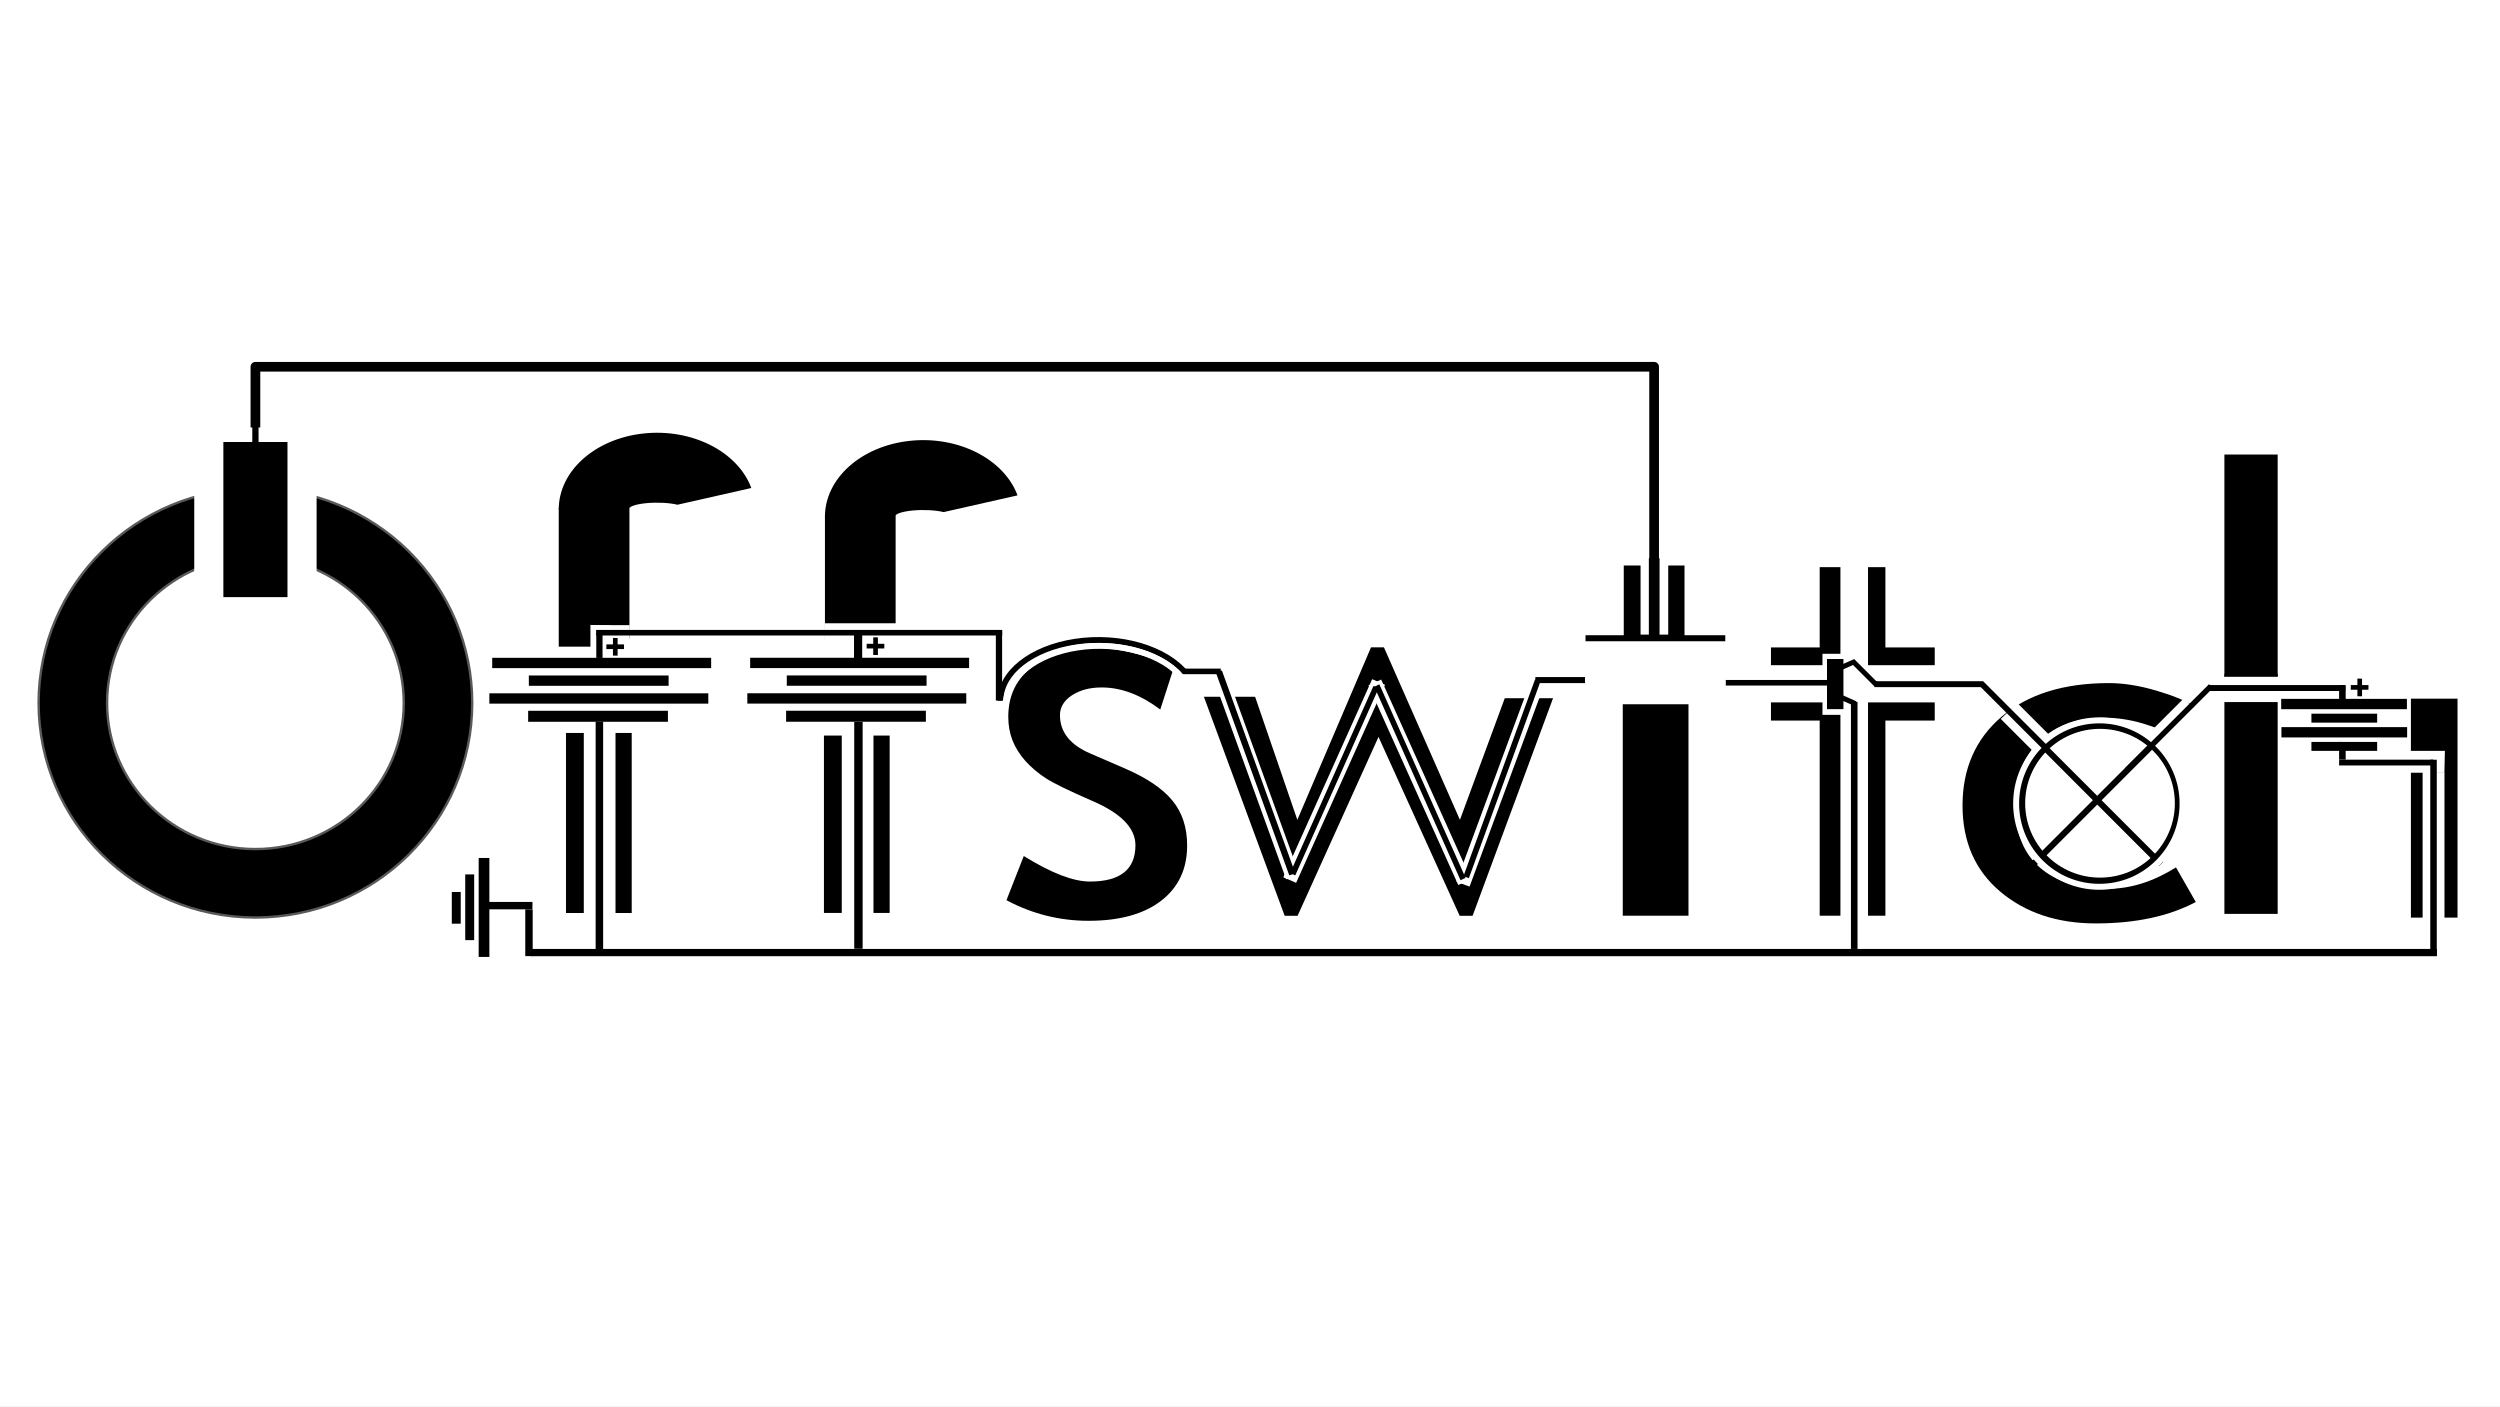
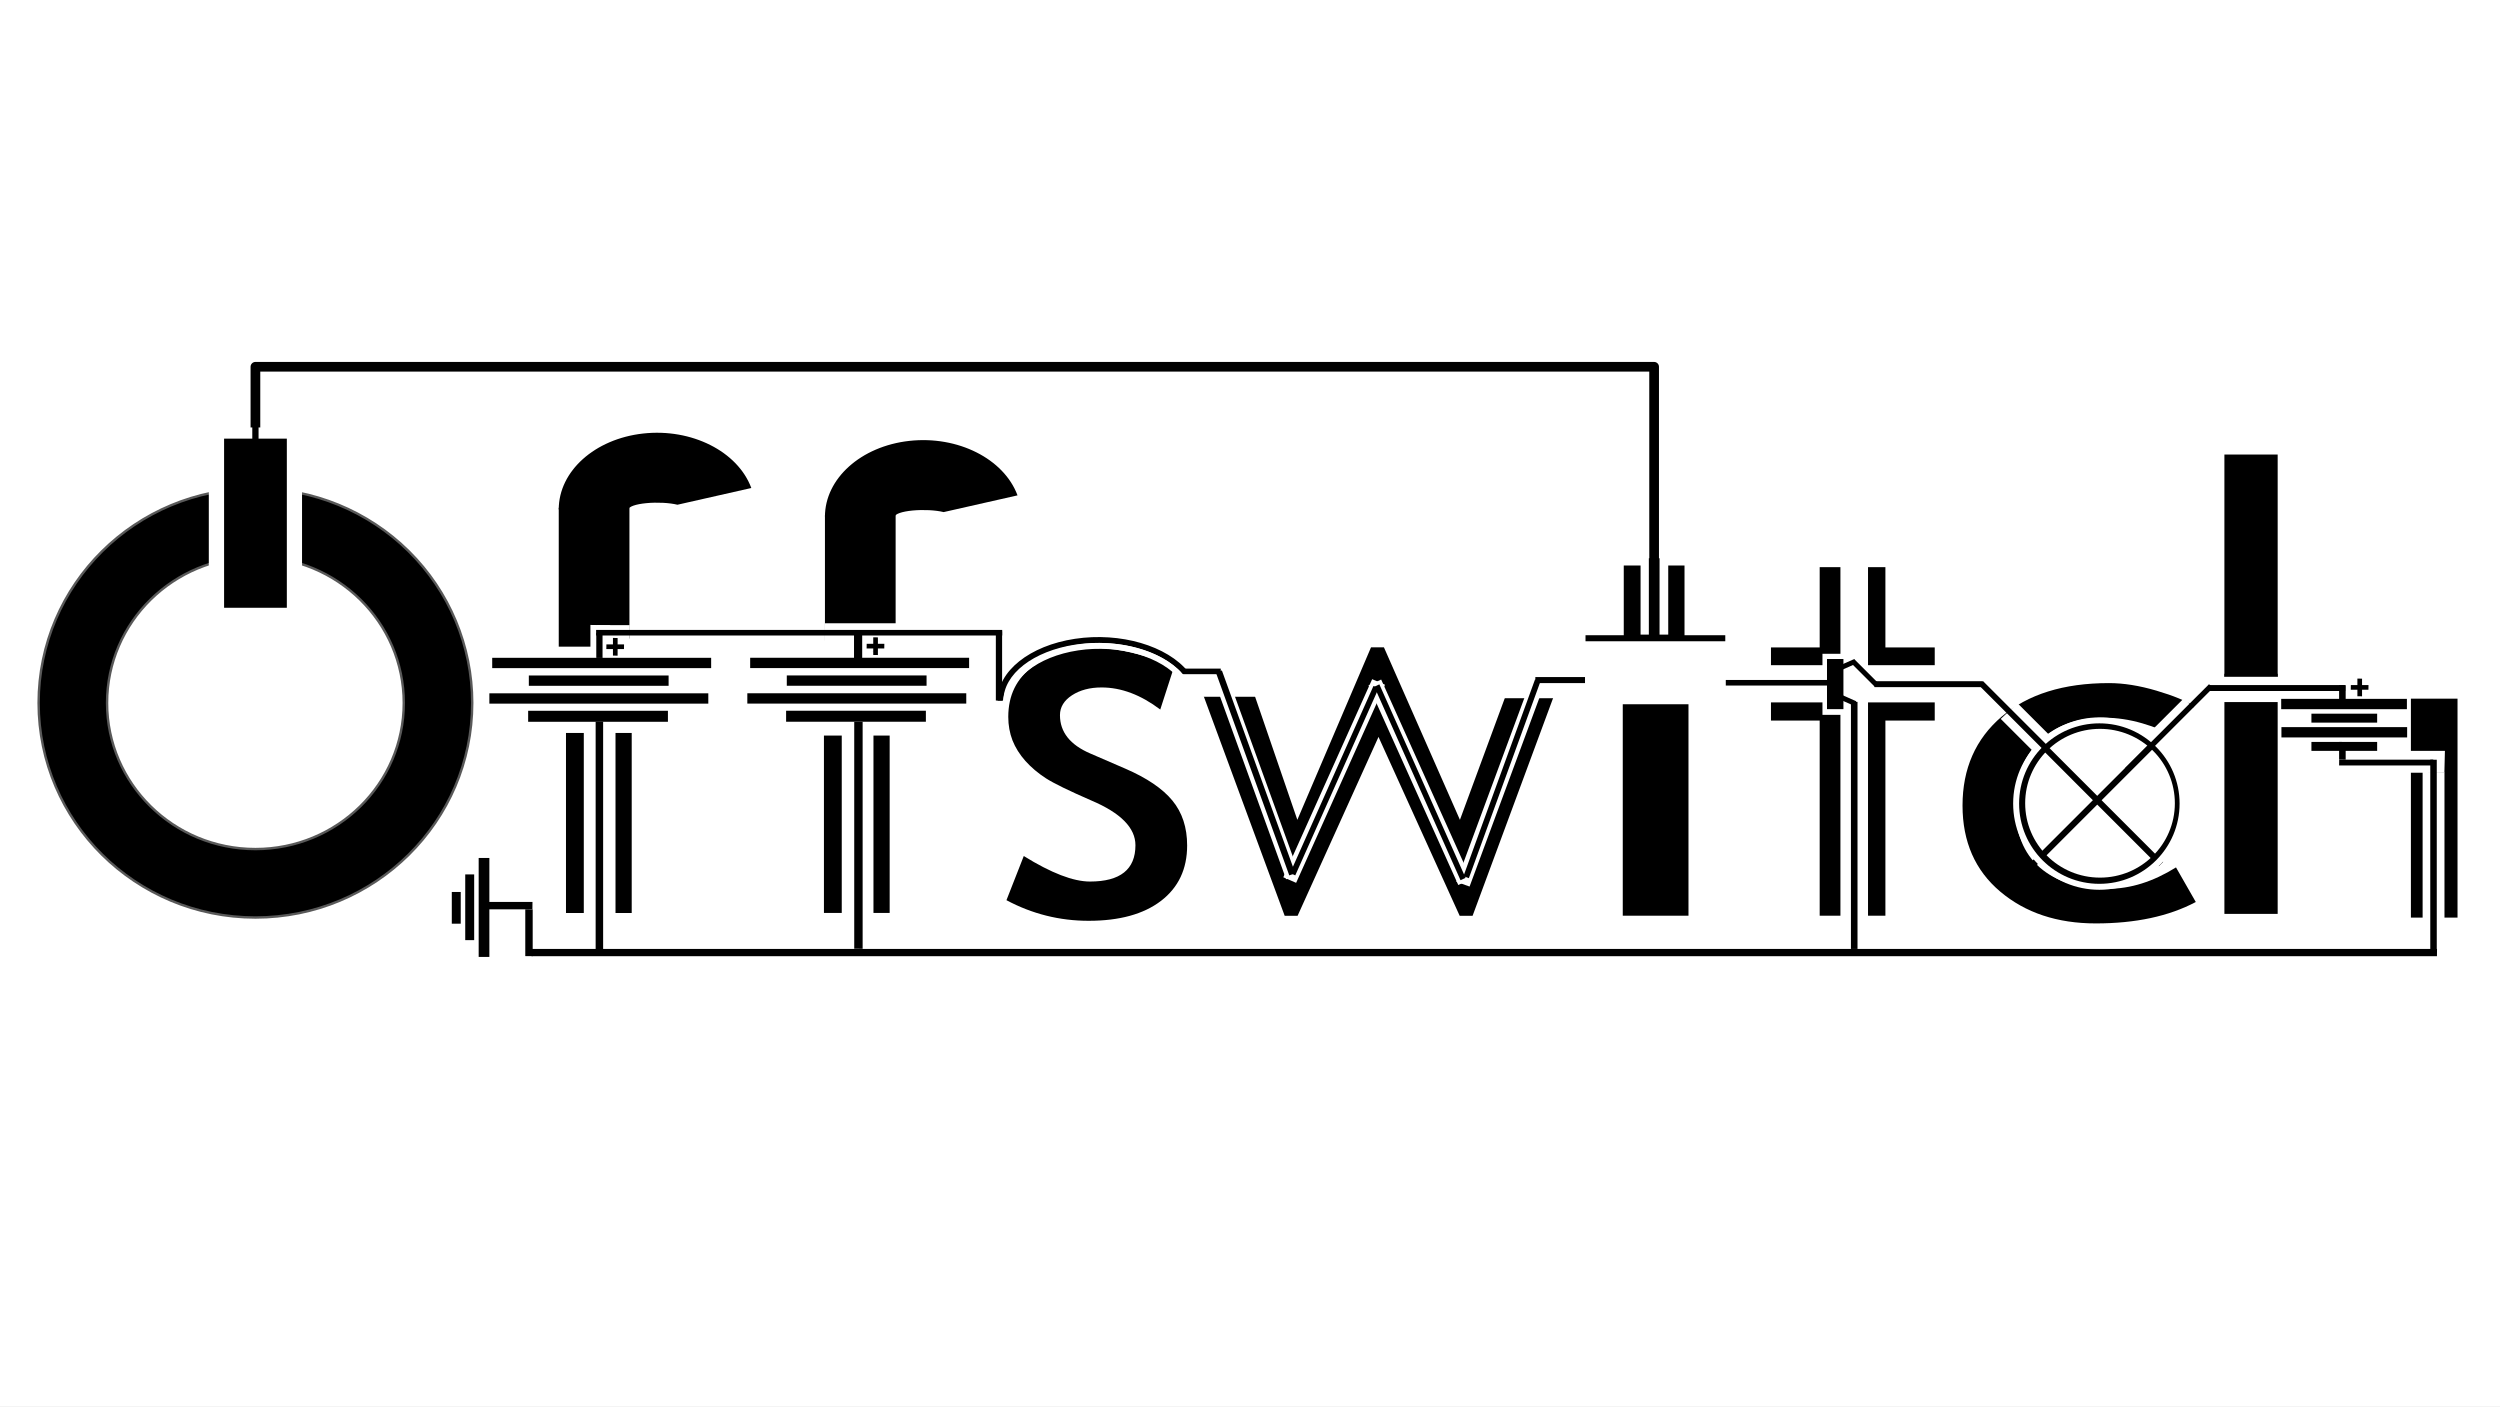
<svg xmlns="http://www.w3.org/2000/svg" version="1.1" viewBox="0.0 0.0 960.0 540.0" fill="none" stroke="none" stroke-linecap="square" stroke-miterlimit="10">
  <clipPath id="p.0">
    <path d="m0 0l960.0 0l0 540.0l-960.0 0l0 -540.0z" clip-rule="nonzero" />
  </clipPath>
  <g clip-path="url(#p.0)">
    <path fill="#ffffff" d="m0 0l960.0 0l0 540.0l-960.0 0z" fill-rule="evenodd" />
    <path fill="#000000" d="m455.299 248.584l38.016 103.078l4.963 0l31.068 -68.688l31.167 68.688l4.963 0l38.116 -103.078l-18.562 0l-24.418 66.238l-29.182 -66.238l-4.963 0l-28.289 66.238l-22.73 -66.238z" fill-rule="evenodd" />
    <path fill="#ffffff" d="m587.238 262.937l5.077 1.819l-27.995 75.68l-5.077 -1.819z" fill-rule="evenodd" />
    <path fill="#ffffff" d="m525.496 263.201l4.871 -2.26l34.48 76.649l-4.871 2.26z" fill-rule="evenodd" />
    <path fill="#ffffff" d="m526.912 260.807l4.93 2.142l-34.128 76.062l-4.93 -2.142z" fill-rule="evenodd" />
    <path fill="#ffffff" d="m498.92 335.759l-5.047 1.878l-28.758 -79.495l5.047 -1.878z" fill-rule="evenodd" />
    <path fill="#000000" d="m809.848 262.309c-17.428 0 -31.164 4.292 -41.207 12.875c-10.02 8.583 -15.03 19.963 -15.03 34.139c0 13.899 4.83 24.919 14.49 33.059c9.66 8.14 21.887 12.21 36.681 12.21c15.267 0 28.068 -2.741 38.403 -8.223l-7.6 -13.29c-8.782 5.482 -17.496 8.223 -26.143 8.223c-11.146 0 -19.86 -2.723 -26.143 -8.168c-6.282 -5.464 -9.423 -13.401 -9.423 -23.811c0 -10.466 3.074 -18.698 9.221 -24.698c6.147 -6.017 14.456 -9.026 24.927 -9.026c4.796 0 9.671 0.72 14.625 2.16c4.976 1.44 8.444 2.963 10.403 4.569l9.525 -11.13c-3.107 -2.049 -7.937 -4.042 -14.49 -5.981c-6.553 -1.938 -12.632 -2.907 -18.239 -2.907z" fill-rule="evenodd" />
    <path fill="#000000" d="m14.831 269.939c0 -45.5 37.273 -82.386 83.251 -82.386c22.08 0 43.255 8.68 58.868 24.13c15.613 15.45 24.384 36.405 24.384 58.256c0 45.5 -37.273 82.386 -83.251 82.386c-45.978 0 -83.251 -36.885 -83.251 -82.386zm26.283 0c0 30.985 25.506 56.103 56.969 56.103c31.463 0 56.969 -25.118 56.969 -56.103c0 -30.985 -25.506 -56.103 -56.969 -56.103c-31.463 0 -56.969 25.118 -56.969 56.103z" fill-rule="evenodd" />
    <path stroke="#595959" stroke-width="0.932" stroke-linejoin="round" stroke-linecap="butt" d="m14.831 269.939c0 -45.5 37.273 -82.386 83.251 -82.386c22.08 0 43.255 8.68 58.868 24.13c15.613 15.45 24.384 36.405 24.384 58.256c0 45.5 -37.273 82.386 -83.251 82.386c-45.978 0 -83.251 -36.885 -83.251 -82.386zm26.283 0c0 30.985 25.506 56.103 56.969 56.103c31.463 0 56.969 -25.118 56.969 -56.103c0 -30.985 -25.506 -56.103 -56.969 -56.103c-31.463 0 -56.969 25.118 -56.969 56.103z" fill-rule="evenodd" />
-     <path fill="#000000" d="m80.182 164.136l35.801 0l0 70.751l-35.801 0z" fill-rule="evenodd" />
-     <path stroke="#ffffff" stroke-width="11.181" stroke-linejoin="round" stroke-linecap="butt" d="m80.182 164.136l35.801 0l0 70.751l-35.801 0z" fill-rule="evenodd" />
+     <path fill="#ffffff" d="m80.182 164.136l35.801 0l0 70.751l-35.801 0z" fill-rule="evenodd" />
    <path fill="#ffffff" d="m189.519 259.072l40.819 0l0 12.413l-40.819 0z" fill-rule="evenodd" />
    <path fill="#000000" d="m286.974 266.216l84.073 0l0 3.962l-84.073 0z" fill-rule="evenodd" />
    <path fill="#000000" d="m301.866 272.922l53.672 0l0 4.226l-53.672 0z" fill-rule="evenodd" />
    <path fill="#000000" d="m316.778 198.425c0 -14.647 13.816 -27.062 32.41 -29.125c18.594 -2.063 36.302 6.856 41.539 20.922l-28.368 6.424c-3.072 -0.759 -7.788 -1 -11.911 -0.609c-4.123 0.392 -6.825 1.337 -6.825 2.388z" fill-rule="evenodd" />
    <path fill="#000000" d="m217.338 281.457l25.237 0l0 69.137l-25.237 0z" fill-rule="evenodd" />
    <path fill="#ffffff" d="m450.307 246.498l36.953 0l0 21.058l-36.953 0z" fill-rule="evenodd" />
    <path fill="#ffffff" d="m575.003 247.058l36.953 0l0 21.058l-36.953 0z" fill-rule="evenodd" />
    <path fill="#000000" d="m623.141 270.433l25.237 0l0 81.197l-25.237 0z" fill-rule="evenodd" />
    <path fill="#000000" d="m608.836 243.927l53.672 0l0 2.318l-53.672 0z" fill-rule="evenodd" />
    <path fill="#000000" d="m623.523 217.154l23.329 0l0 27.085l-23.329 0z" fill-rule="evenodd" />
    <path fill="#000000" d="m698.758 217.788l25.237 0l0 133.842l-25.237 0z" fill-rule="evenodd" />
    <path fill="#000000" d="m680.051 248.615l62.886 0l0 28.083l-62.886 0z" fill-rule="evenodd" />
    <path fill="#ffffff" d="m677.916 255.43l67.288 0l0 14.291l-67.288 0z" fill-rule="evenodd" />
    <path fill="#ffffff" d="m717.319 214.376l0 142l-10.594 0l0 -142z" fill-rule="evenodd" />
    <path fill="#ffffff" d="m717.082 251.055l0 23.447l-17.255 0l0 -23.447z" fill-rule="evenodd" />
    <path fill="#000000" d="m701.566 253.06l6.309 0l0 19.25l-6.309 0z" fill-rule="evenodd" />
    <path fill="#000000" d="m712.059 253.061l0.763 1.731l-9.801 4.343l-0.763 -1.731z" fill-rule="evenodd" />
    <path fill="#000000" d="m712.822 269.297l-0.792 1.761l-9.772 -4.343l0.792 -1.761z" fill-rule="evenodd" />
    <path fill="#000000" d="m702.26 261.106l0 2.142l-39.557 0l0 -2.142z" fill-rule="evenodd" />
    <path fill="#000000" d="m710.76 269.523l2.524 0l0 94.872l-2.524 0z" fill-rule="evenodd" />
    <path fill="#000000" d="m608.644 259.991l0 2.318l-19.074 0l0 -2.318z" fill-rule="evenodd" />
    <path fill="#000000" d="m589.456 260.886l2.083 0.763l-27.496 75.563l-2.083 -0.763z" fill-rule="evenodd" />
    <path fill="#000000" d="m468.773 256.743l0 2.142l-15.171 0l0 -2.142z" fill-rule="evenodd" />
    <path fill="#000000" d="m497.372 335.3l-2.289 0.851l-28.171 -77.852l2.289 -0.851z" fill-rule="evenodd" />
    <path fill="#ffffff" d="m776.268 308.444c0 -16.547 13.493 -29.961 30.137 -29.961c7.993 0 15.658 3.157 21.31 8.775c5.652 5.619 8.827 13.24 8.827 21.186c0 16.547 -13.493 29.961 -30.137 29.961c-16.644 0 -30.137 -13.414 -30.137 -29.961z" fill-rule="evenodd" />
    <path stroke="#000000" stroke-width="2.795" stroke-linejoin="round" stroke-linecap="butt" d="m776.268 308.444c0 -16.547 13.493 -29.961 30.137 -29.961c7.993 0 15.658 3.157 21.31 8.775c5.652 5.619 8.827 13.24 8.827 21.186c0 16.547 -13.493 29.961 -30.137 29.961c-16.644 0 -30.137 -13.414 -30.137 -29.961z" fill-rule="evenodd" />
    <path fill="#000000" d="m827.184 283.752l1.702 1.673l-47.187 47.187l-1.702 -1.673z" fill-rule="evenodd" />
    <path fill="#000000" d="m830.661 330.953l-1.673 1.673l-47.187 -47.216l1.673 -1.673z" fill-rule="evenodd" />
    <path fill="#ffffff" d="m773.051 308.577c0 -18.281 14.82 -33.101 33.101 -33.101c8.779 0 17.198 3.487 23.406 9.695c6.208 6.208 9.695 14.627 9.695 23.406c0 18.281 -14.82 33.101 -33.101 33.101c-18.281 0 -33.101 -14.82 -33.101 -33.101zm2.289 0c0 17.017 13.795 30.812 30.812 30.812c17.017 0 30.812 -13.795 30.812 -30.812c0 -17.017 -13.795 -30.812 -30.812 -30.812c-17.017 0 -30.812 13.795 -30.812 30.812z" fill-rule="evenodd" />
    <path fill="#000000" d="m854.171 258.729l20.453 0l0 92.202l-20.453 0z" fill-rule="evenodd" />
    <path fill="#000000" d="m854.171 174.541l20.453 0l0 85.482l-20.453 0z" fill-rule="evenodd" />
    <path fill="#000000" d="m925.787 268.286l17.9 0l0 84.073l-17.9 0z" fill-rule="evenodd" />
    <path fill="#ffffff" d="m221.108 251.805l20.453 0l0 19.25l-20.453 0z" fill-rule="evenodd" />
    <path fill="#ffffff" d="m318.293 223.656l23.329 0l0 19.25l-23.329 0z" fill-rule="evenodd" />
    <path fill="#000000" fill-opacity="0.0" d="m98.082 164.136l0 -23.292l537.099 0l0 76.319" fill-rule="evenodd" />
    <path stroke="#000000" stroke-width="3.727" stroke-linejoin="round" stroke-linecap="butt" d="m98.082 164.136l0 -23.292l537.099 0l0 76.319" fill-rule="evenodd" />
    <path fill="#000000" d="m288.064 252.581l84.073 0l0 3.962l-84.073 0z" fill-rule="evenodd" />
    <path fill="#000000" d="m302.128 259.369l53.672 0l0 3.962l-53.672 0z" fill-rule="evenodd" />
    <path fill="#000000" d="m316.778 197.797l27.144 0l0 50.825l-27.144 0z" fill-rule="evenodd" />
    <path fill="#000000" d="m382.404 242.45l2.406 0l0 26.557l-2.406 0z" fill-rule="evenodd" />
    <path fill="#000000" d="m721.381 262.453l-1.379 1.35l-9.244 -9.244l1.379 -1.35z" fill-rule="evenodd" />
    <path fill="#000000" d="m761.221 261.578l-0.029 2.289l-41.376 0l0.029 -2.289z" fill-rule="evenodd" />
    <path fill="#000000" d="m214.558 194.967l27.144 0l0 53.349l-27.144 0z" fill-rule="evenodd" />
    <path fill="#000000" d="m875.979 268.364l48.272 0l0 3.962l-48.272 0z" fill-rule="evenodd" />
    <path fill="#ffffff" d="m838.69 268.073l6.192 6.632l-13.997 13.968l-6.192 -6.632z" fill-rule="evenodd" />
    <path fill="#000000" d="m848.272 262.72l1.438 1.526l-32.338 32.309l-1.438 -1.526z" fill-rule="evenodd" />
    <path fill="#000000" d="m876.07 279.214l48.272 0l0 3.962l-48.272 0z" fill-rule="evenodd" />
    <path fill="#000000" d="m887.588 274.053l25.237 0l0 3.433l-25.237 0z" fill-rule="evenodd" />
    <path fill="#000000" d="m887.588 284.901l25.237 0l0 3.433l-25.237 0z" fill-rule="evenodd" />
    <path fill="#ffffff" d="m875.822 259.893l-0.235 9.713l-22.654 0l0.235 -9.713z" fill-rule="evenodd" />
    <path fill="#000000" d="m898.215 263.11l2.524 0.029l0 6.779l-2.524 -0.029z" fill-rule="evenodd" />
    <path fill="#000000" d="m898.215 284.903l2.524 0.029l0 6.779l-2.524 -0.029z" fill-rule="evenodd" />
    <path fill="#ffffff" d="m325.46 244.988l8.07 0.117l0 6.779l-8.07 -0.117z" fill-rule="evenodd" />
    <path fill="#ffffff" d="m226.719 239.98l7.6 0.117l0 10.887l-7.6 -0.117z" fill-rule="evenodd" />
    <path fill="#ffffff" d="m241.82 240.041l-0.117 6.955l-12.824 0l0.117 -6.955z" fill-rule="evenodd" />
    <path fill="#000000" d="m228.971 243.095l2.406 0.029l0 9.537l-2.406 -0.029z" fill-rule="evenodd" />
    <path fill="#ffffff" d="m344.622 239.325l-0.117 7.923l-27.878 0l0.117 -7.923z" fill-rule="evenodd" />
    <path fill="#000000" d="m384.851 241.89l0 2.142l-155.939 0l0 -2.142z" fill-rule="evenodd" />
    <path fill="#000000" d="m327.942 243.653l3.14 0.029l0 9.361l-3.14 -0.029z" fill-rule="evenodd" />
    <path fill="#ffffff" d="m224.178 277.243l12.178 0.176l0 73.861l-12.178 -0.176z" fill-rule="evenodd" />
    <path fill="#000000" d="m228.727 277.094l2.876 0.029l0 87.624l-2.876 -0.029z" fill-rule="evenodd" />
    <path fill="#000000" d="m316.392 282.457l25.237 0l0 68.109l-25.237 0z" fill-rule="evenodd" />
    <path fill="#ffffff" d="m323.232 277.285l12.178 0.176l0 73.802l-12.178 -0.176z" fill-rule="evenodd" />
    <path fill="#000000" d="m328.025 277.155l3.228 0.029l0 87.154l-3.228 -0.029z" fill-rule="evenodd" />
    <path fill="#ffffff" d="m768.284 276.058l6.456 -6.016l13.176 13.176l-6.456 6.016z" fill-rule="evenodd" />
    <path fill="#000000" d="m786.953 287.022l-1.614 1.555l-25.53 -25.53l1.614 -1.555z" fill-rule="evenodd" />
    <path fill="#ffffff" d="m938.847 288.335l-0.205 8.393l-20.806 0l0.205 -8.393z" fill-rule="evenodd" />
    <path fill="#000000" d="m934.339 291.71l-0.029 2.23l-36.094 0l0.029 -2.23z" fill-rule="evenodd" />
    <path fill="#ffffff" d="m930.287 296.411l8.393 0.205l0 56.107l-8.393 -0.205z" fill-rule="evenodd" />
    <path fill="#000000" d="m933.226 291.71l2.494 0.029l0 72.805l-2.494 -0.029z" fill-rule="evenodd" />
    <path fill="#000000" d="m187.917 266.235l84.073 0l0 3.962l-84.073 0z" fill-rule="evenodd" />
    <path fill="#000000" d="m202.81 272.94l53.672 0l0 4.226l-53.672 0z" fill-rule="evenodd" />
    <path fill="#000000" d="m189.008 252.599l84.073 0l0 3.962l-84.073 0z" fill-rule="evenodd" />
    <path fill="#000000" d="m203.072 259.387l53.672 0l0 3.962l-53.672 0z" fill-rule="evenodd" />
    <path fill="#000000" d="m235.876 245.547l1.321 0.029l0 4.343l-1.321 -0.029z" fill-rule="evenodd" />
    <path fill="#000000" d="m334.884 245.685l1.32 0.029l0 4.343l-1.32 -0.029z" fill-rule="evenodd" />
    <path fill="#ffffff" d="m327.925 245.971l-0.059 4.93l-11.826 0l0.059 -4.93z" fill-rule="evenodd" />
    <path fill="#ffffff" d="m344.166 245.278l-0.059 4.93l-11.826 0l0.059 -4.93z" fill-rule="evenodd" />
    <path fill="#000000" d="m214.558 195.597c0 -14.647 13.816 -27.062 32.41 -29.125c18.594 -2.063 36.302 6.856 41.539 20.922l-28.368 6.424c-3.072 -0.759 -7.788 -1 -11.911 -0.609c-4.123 0.392 -6.825 1.337 -6.825 2.388z" fill-rule="evenodd" />
    <path fill="#ffffff" d="m251.696 245.191l-0.117 6.955l-17.842 0l0.117 -6.955z" fill-rule="evenodd" />
    <path fill="#000000" d="m935.79 367.17l0.029 -2.788l-731.715 0l-0.029 2.788z" fill-rule="evenodd" />
    <path fill="#000000" d="m905.238 260.577l1.79 0.029l0 6.779l-1.79 -0.029z" fill-rule="evenodd" />
    <path fill="#000000" d="m909.503 263.067l-0.029 1.79l-6.779 0l0.029 -1.79z" fill-rule="evenodd" />
    <path fill="#000000" d="m335.324 244.728l1.79 0.029l0 6.779l-1.79 -0.029z" fill-rule="evenodd" />
    <path fill="#000000" d="m339.588 247.218l-0.029 1.79l-6.779 0l0.029 -1.79z" fill-rule="evenodd" />
    <path fill="#000000" d="m235.372 244.968l1.79 0.029l0 6.779l-1.79 -0.029z" fill-rule="evenodd" />
    <path fill="#000000" d="m239.636 247.458l-0.029 1.79l-6.779 0l0.029 -1.79z" fill-rule="evenodd" />
    <path fill="#000000" d="m187.918 329.458l0 38.002l-4.108 0l0 -38.002z" fill-rule="evenodd" />
    <path fill="#000000" d="m182.084 335.776l0 25.237l-3.433 0l0 -25.237z" fill-rule="evenodd" />
    <path fill="#000000" d="m176.921 342.518l0 12.178l-3.433 0l0 -12.178z" fill-rule="evenodd" />
    <path fill="#000000" d="m201.707 349.182l2.846 0.029l0 17.959l-2.846 -0.029z" fill-rule="evenodd" />
    <path fill="#000000" d="m186.487 349.182l0.029 -2.846l17.959 0l-0.029 2.846z" fill-rule="evenodd" />
    <path fill="#000000" d="m527.403 263.422l1.995 0.851l-32.015 71.866l-1.995 -0.851z" fill-rule="evenodd" />
    <path fill="#000000" d="m562.777 337.093l-1.937 0.91l-33.101 -74.301l1.937 -0.91z" fill-rule="evenodd" />
    <path fill="#ffffff" d="m451.163 254.313l33.688 0.499l0 1.702l-33.688 -0.499z" fill-rule="evenodd" />
    <path fill="#ffffff" d="m629.979 216.604l10.623 0l0 27.085l-10.623 0z" fill-rule="evenodd" />
    <path fill="#000000" d="m633.158 214.376l4.108 0l0 30.489l-4.108 0z" fill-rule="evenodd" />
    <path fill="#000000" d="m900.6 263.063l-0.029 2.289l-52.498 0l0.029 -2.289z" fill-rule="evenodd" />
    <path fill="#000000" d="m421.618 248.907c-10.257 0 -18.561 2.324 -24.914 6.972c-6.353 4.648 -9.529 11.118 -9.529 19.41c0 3.204 0.54 6.208 1.621 9.014c1.103 2.785 2.757 5.423 4.963 7.915c2.228 2.471 4.842 4.68 7.841 6.627c3.022 1.947 8.867 4.805 17.536 8.574c11.249 4.774 16.874 10.49 16.874 17.148c0 9.297 -5.823 13.945 -17.47 13.945c-6.419 0 -14.889 -3.266 -25.41 -9.799l-6.65 16.96c9.86 5.276 20.381 7.915 31.564 7.915c11.845 0 21.109 -2.554 27.793 -7.663c6.683 -5.13 10.025 -12.217 10.025 -21.263c0 -6.91 -1.886 -12.657 -5.658 -17.243c-3.772 -4.585 -9.794 -8.668 -18.065 -12.249l-13.499 -5.842c-7.742 -3.329 -11.613 -8.229 -11.613 -14.699c0 -3.078 1.533 -5.622 4.599 -7.632c3.088 -2.01 6.882 -3.015 11.382 -3.015c7.544 0 15.054 2.827 22.532 8.48l5.36 -16.583c-11.779 -4.648 -21.539 -6.972 -29.282 -6.972z" fill-rule="evenodd" />
    <path fill="#000000" d="m383.073 269.062c0 -11.307 12.294 -21.137 29.719 -23.762c17.425 -2.625 35.428 2.64 43.52 12.728l-2.245 0.717c-7.8 -9.04 -24.729 -13.674 -41.019 -11.23c-16.29 2.444 -27.738 11.337 -27.738 21.547z" fill-rule="evenodd" />
    <path fill="#ffffff" d="m385.018 271.092c0 -11.239 11.912 -20.995 28.742 -23.538c16.83 -2.544 34.135 2.796 41.753 12.884l-2.203 0.704c-7.325 -9.05 -23.571 -13.763 -39.285 -11.397c-15.714 2.366 -26.795 11.195 -26.795 21.348z" fill-rule="evenodd" />
    <path fill="#000000" d="m96.881 146.915l2.406 0l0 26.557l-2.406 0z" fill-rule="evenodd" />
+     <path fill="#000000" d="m86.05 168.438l24.094 0l0 64.945l-24.094 0z" fill-rule="evenodd" />
  </g>
</svg>
